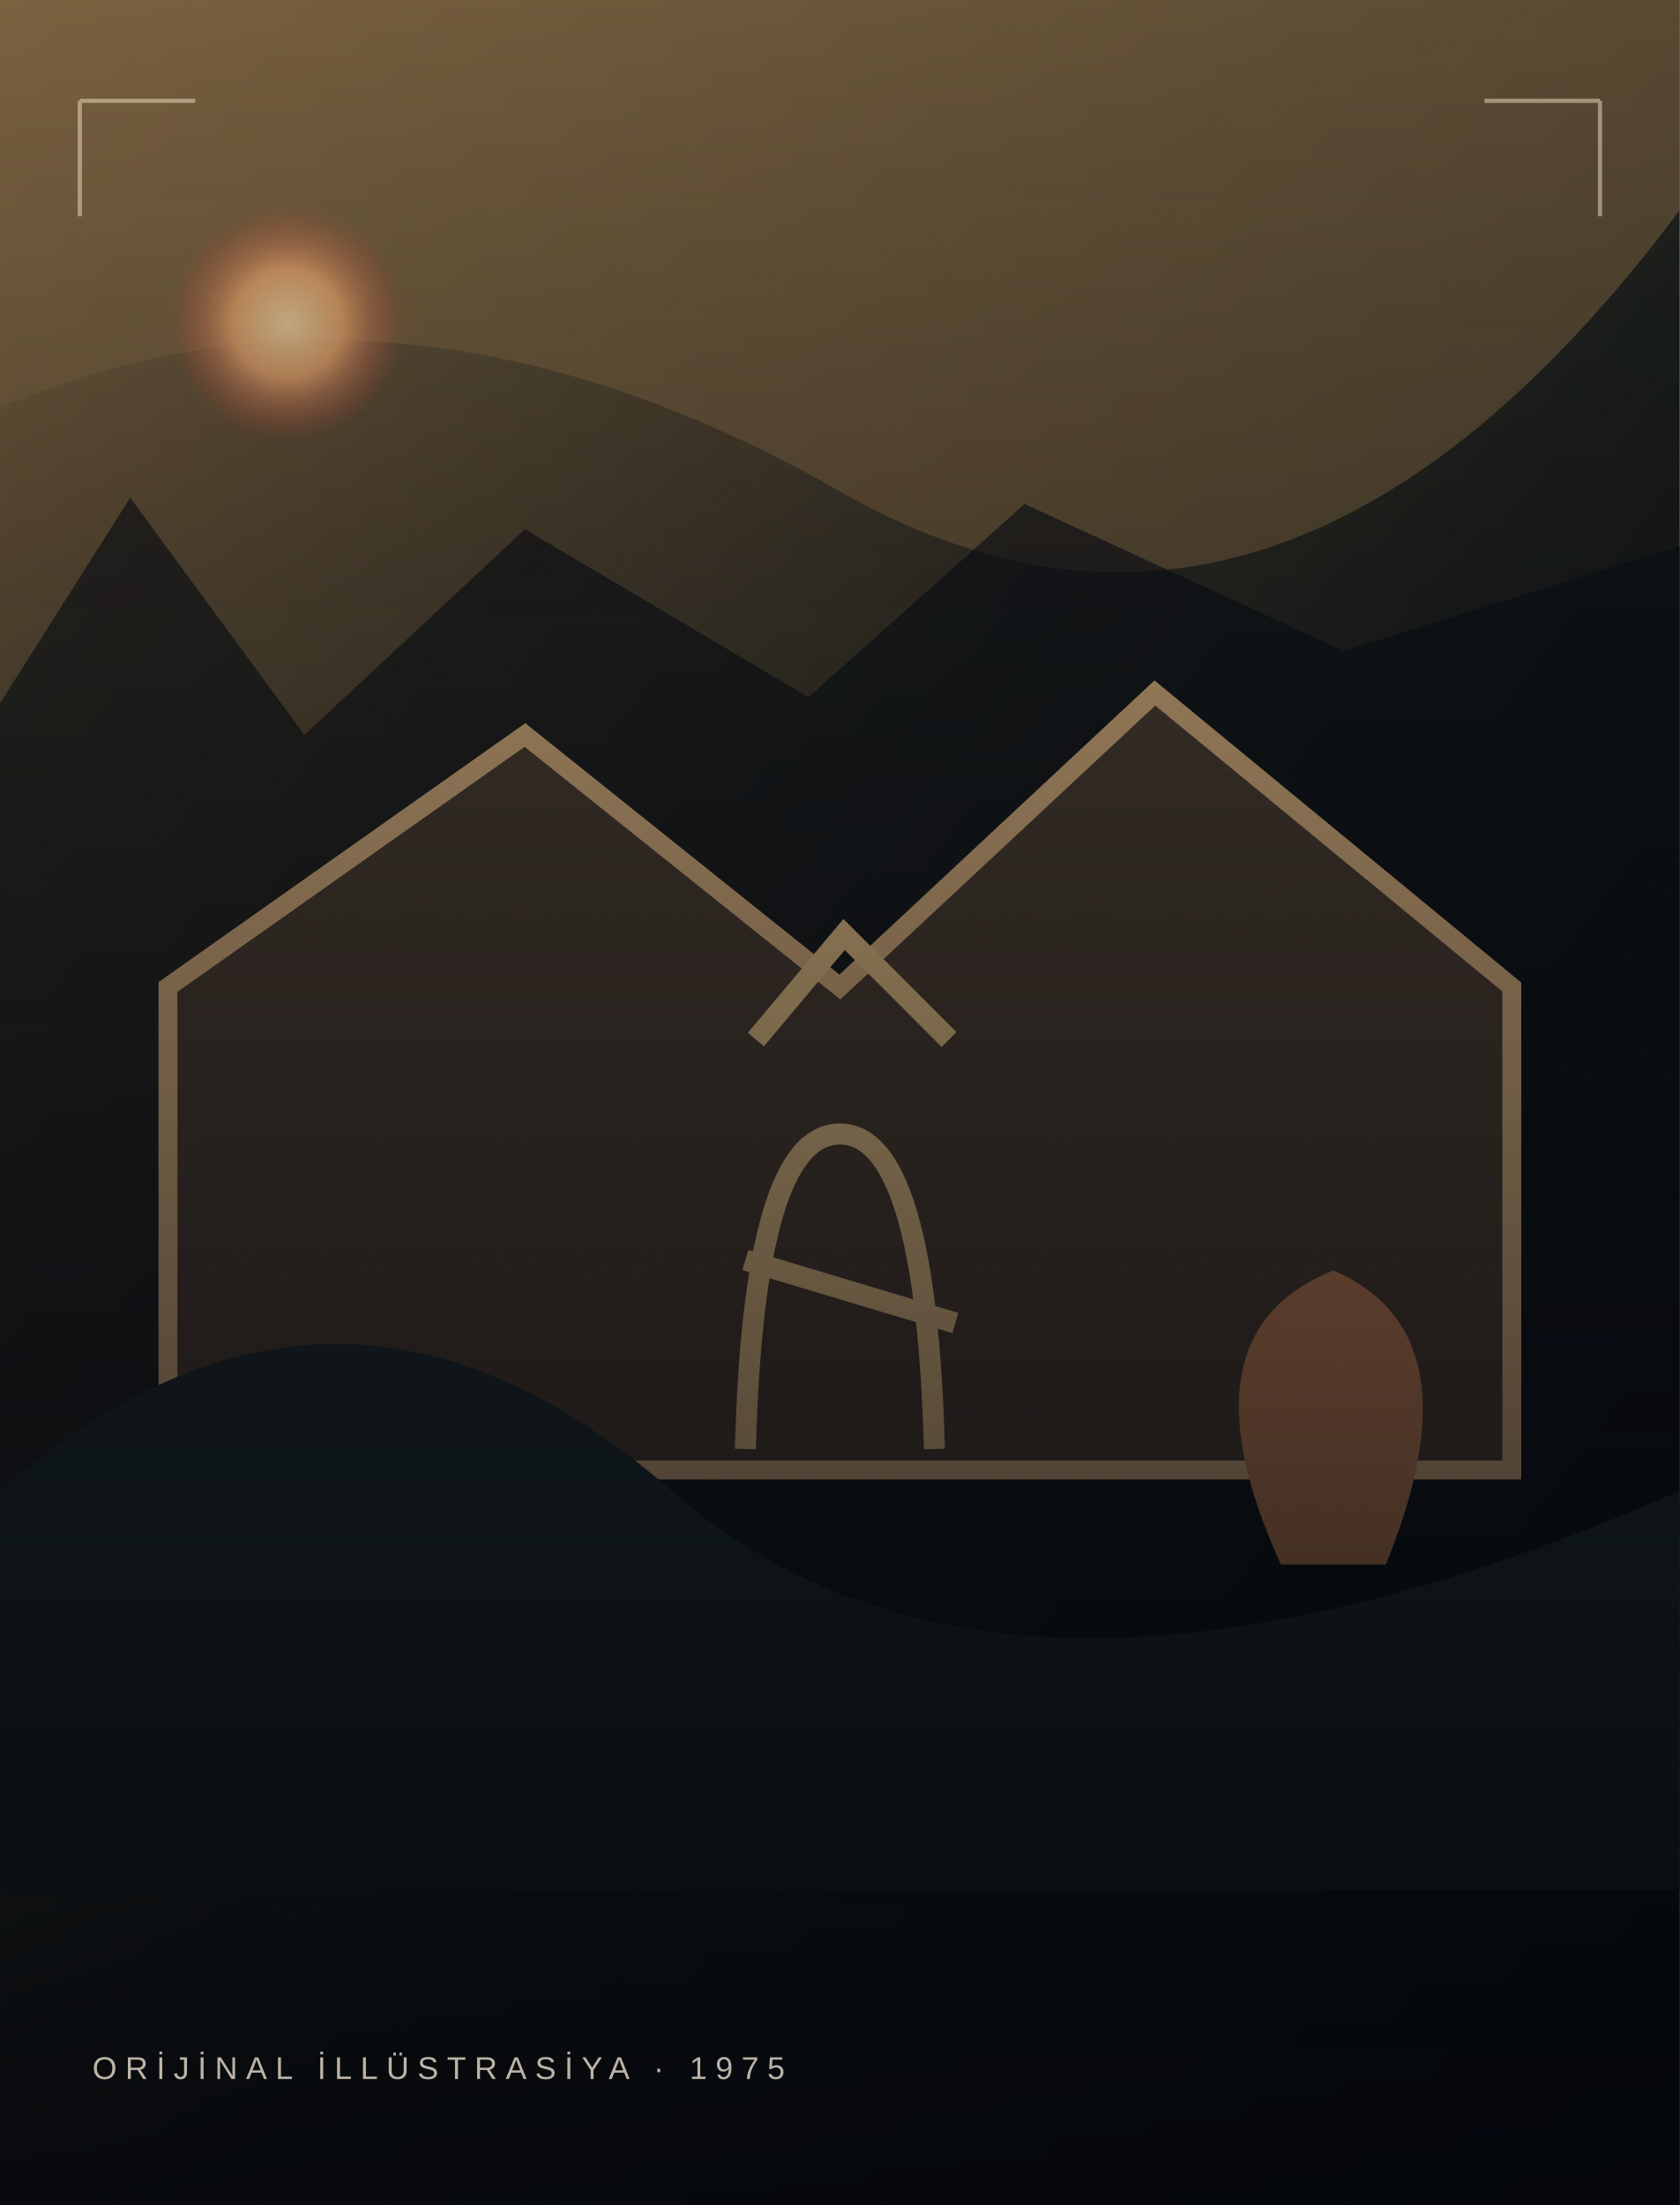
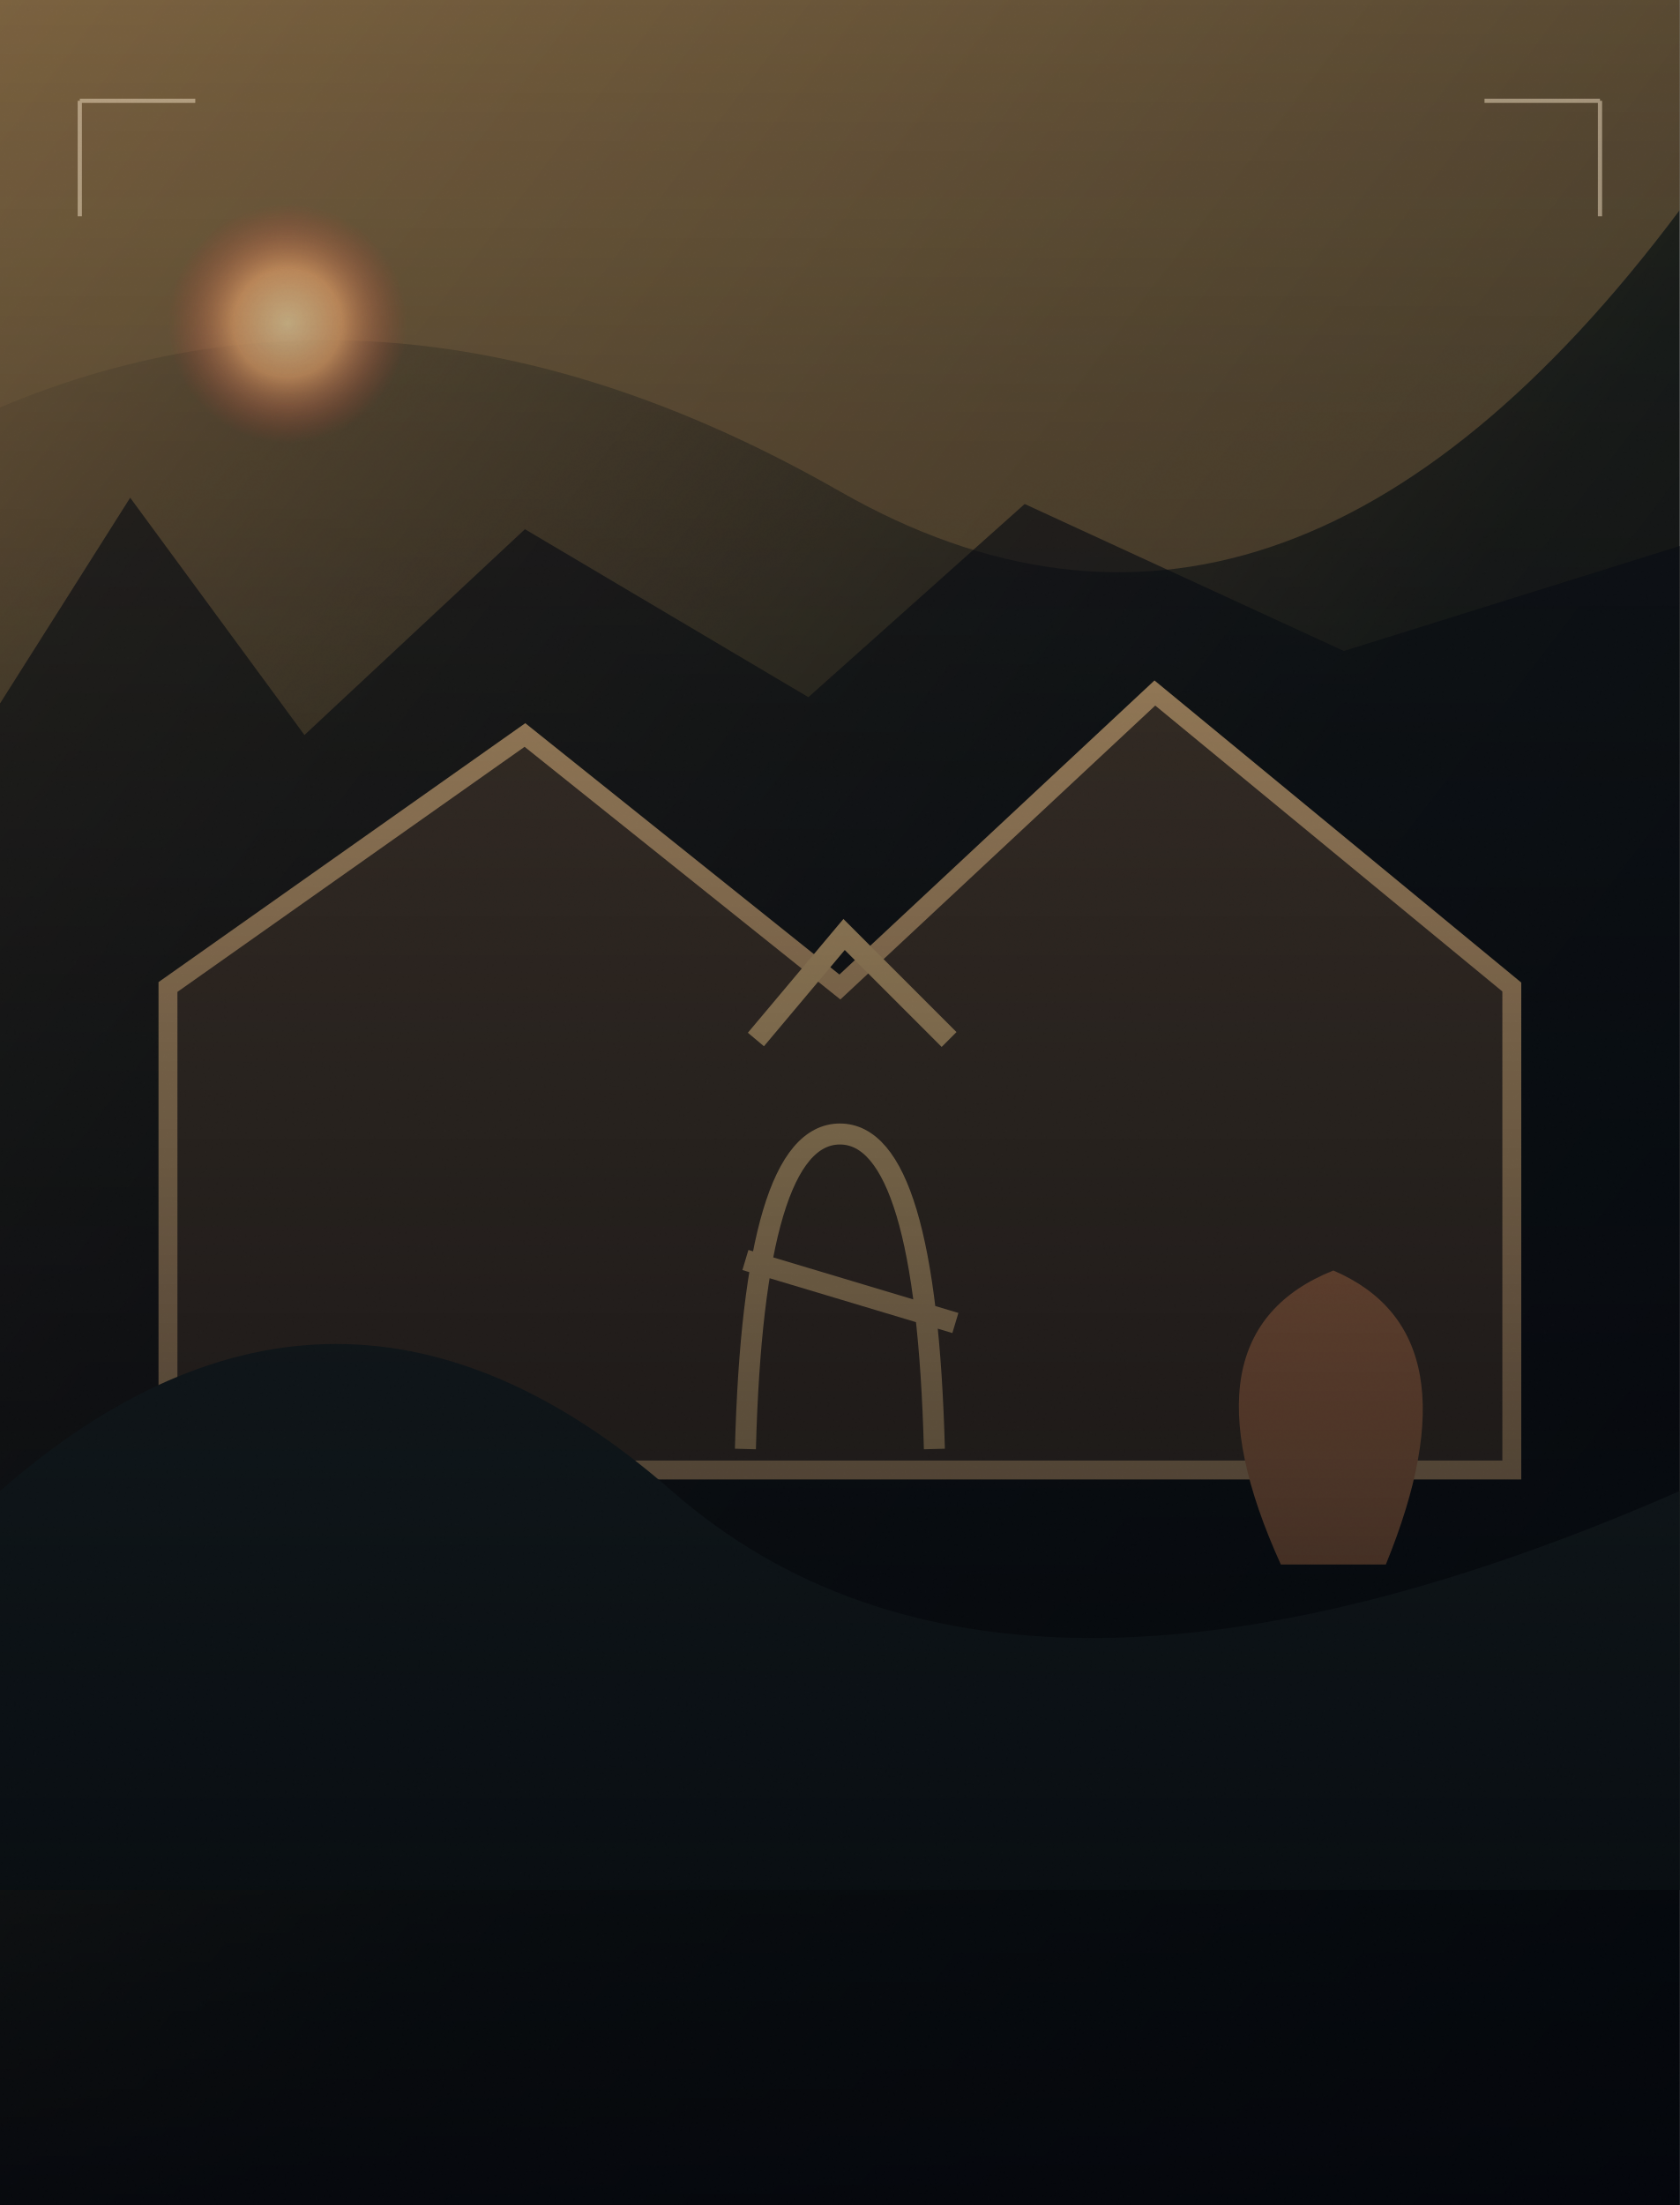
<svg xmlns="http://www.w3.org/2000/svg" width="800" height="1050" viewBox="0 0 800 1050" role="img" aria-labelledby="title desc">
  <defs>
    <linearGradient id="bg" x1="0" y1="0" x2="1" y2="1">
      <stop stop-color="#7b623f" />
      <stop offset=".57" stop-color="#1a1d1a" />
      <stop offset="1" stop-color="#080b11" />
    </linearGradient>
    <radialGradient id="sun">
      <stop stop-color="#f4d7a2" />
      <stop offset=".45" stop-color="#e7a46b" />
      <stop offset="1" stop-color="#b44b3c" stop-opacity="0" />
    </radialGradient>
    <linearGradient id="shade" x2="0" y2="1">
      <stop stop-color="#03060b" stop-opacity="0" />
      <stop offset="1" stop-color="#03060b" stop-opacity=".9" />
    </linearGradient>
    <filter id="grain">
      <feTurbulence type="fractalNoise" baseFrequency=".8" numOctaves="2" stitchTiles="stitch" />
      <feColorMatrix values=".3 0 0 0 0 .3 0 0 0 0 .3 0 0 0 0 0 0 0 .12 0" />
    </filter>
  </defs>
  <rect width="800" height="1050" fill="url(#bg)" />
  <path d="M0 194Q190 114 400 234T800 100V0H0Z" fill="#7b623f" opacity=".6" />
  <circle cx="137" cy="154" r="57" fill="url(#sun)" opacity=".82" />
  <path d="M0 335 62 237 145 350 250 252 385 332 488 240 640 310 800 260 800 900 0 900Z" fill="#090d13" opacity=".66" />
  <path d="M80 700V470l170-120 150 120 150-140 170 140v230Z" fill="#44372c" stroke="#c7a172" stroke-width="9" />
  <path d="M0 710q160-140 320 0t480 0v190H0Z" fill="#1c2729" />
  <path d="M355 690q4-150 45-150t45 150m-90-90 100 30m-95-135 42-50 50 50" fill="none" stroke="#d4b07a" stroke-width="10" />
  <path d="M610 745q-50-110 25-140 70 30 25 140" fill="#b7774e" />
  <rect width="800" height="1050" fill="url(#shade)" />
  <path d="M38 48h55m-55 0v55m724-55h-55m55 0v55" fill="none" stroke="#f5e3c7" stroke-opacity=".5" stroke-width="2" />
-   <text x="44" y="990" fill="#f6ead7" fill-opacity=".76" font-family="Arial,sans-serif" font-size="15" letter-spacing="4">ORİJİNAL İLLÜSTRASİYA · 1975</text>
  <rect width="800" height="1050" filter="url(#grain)" opacity=".15" />
</svg>
